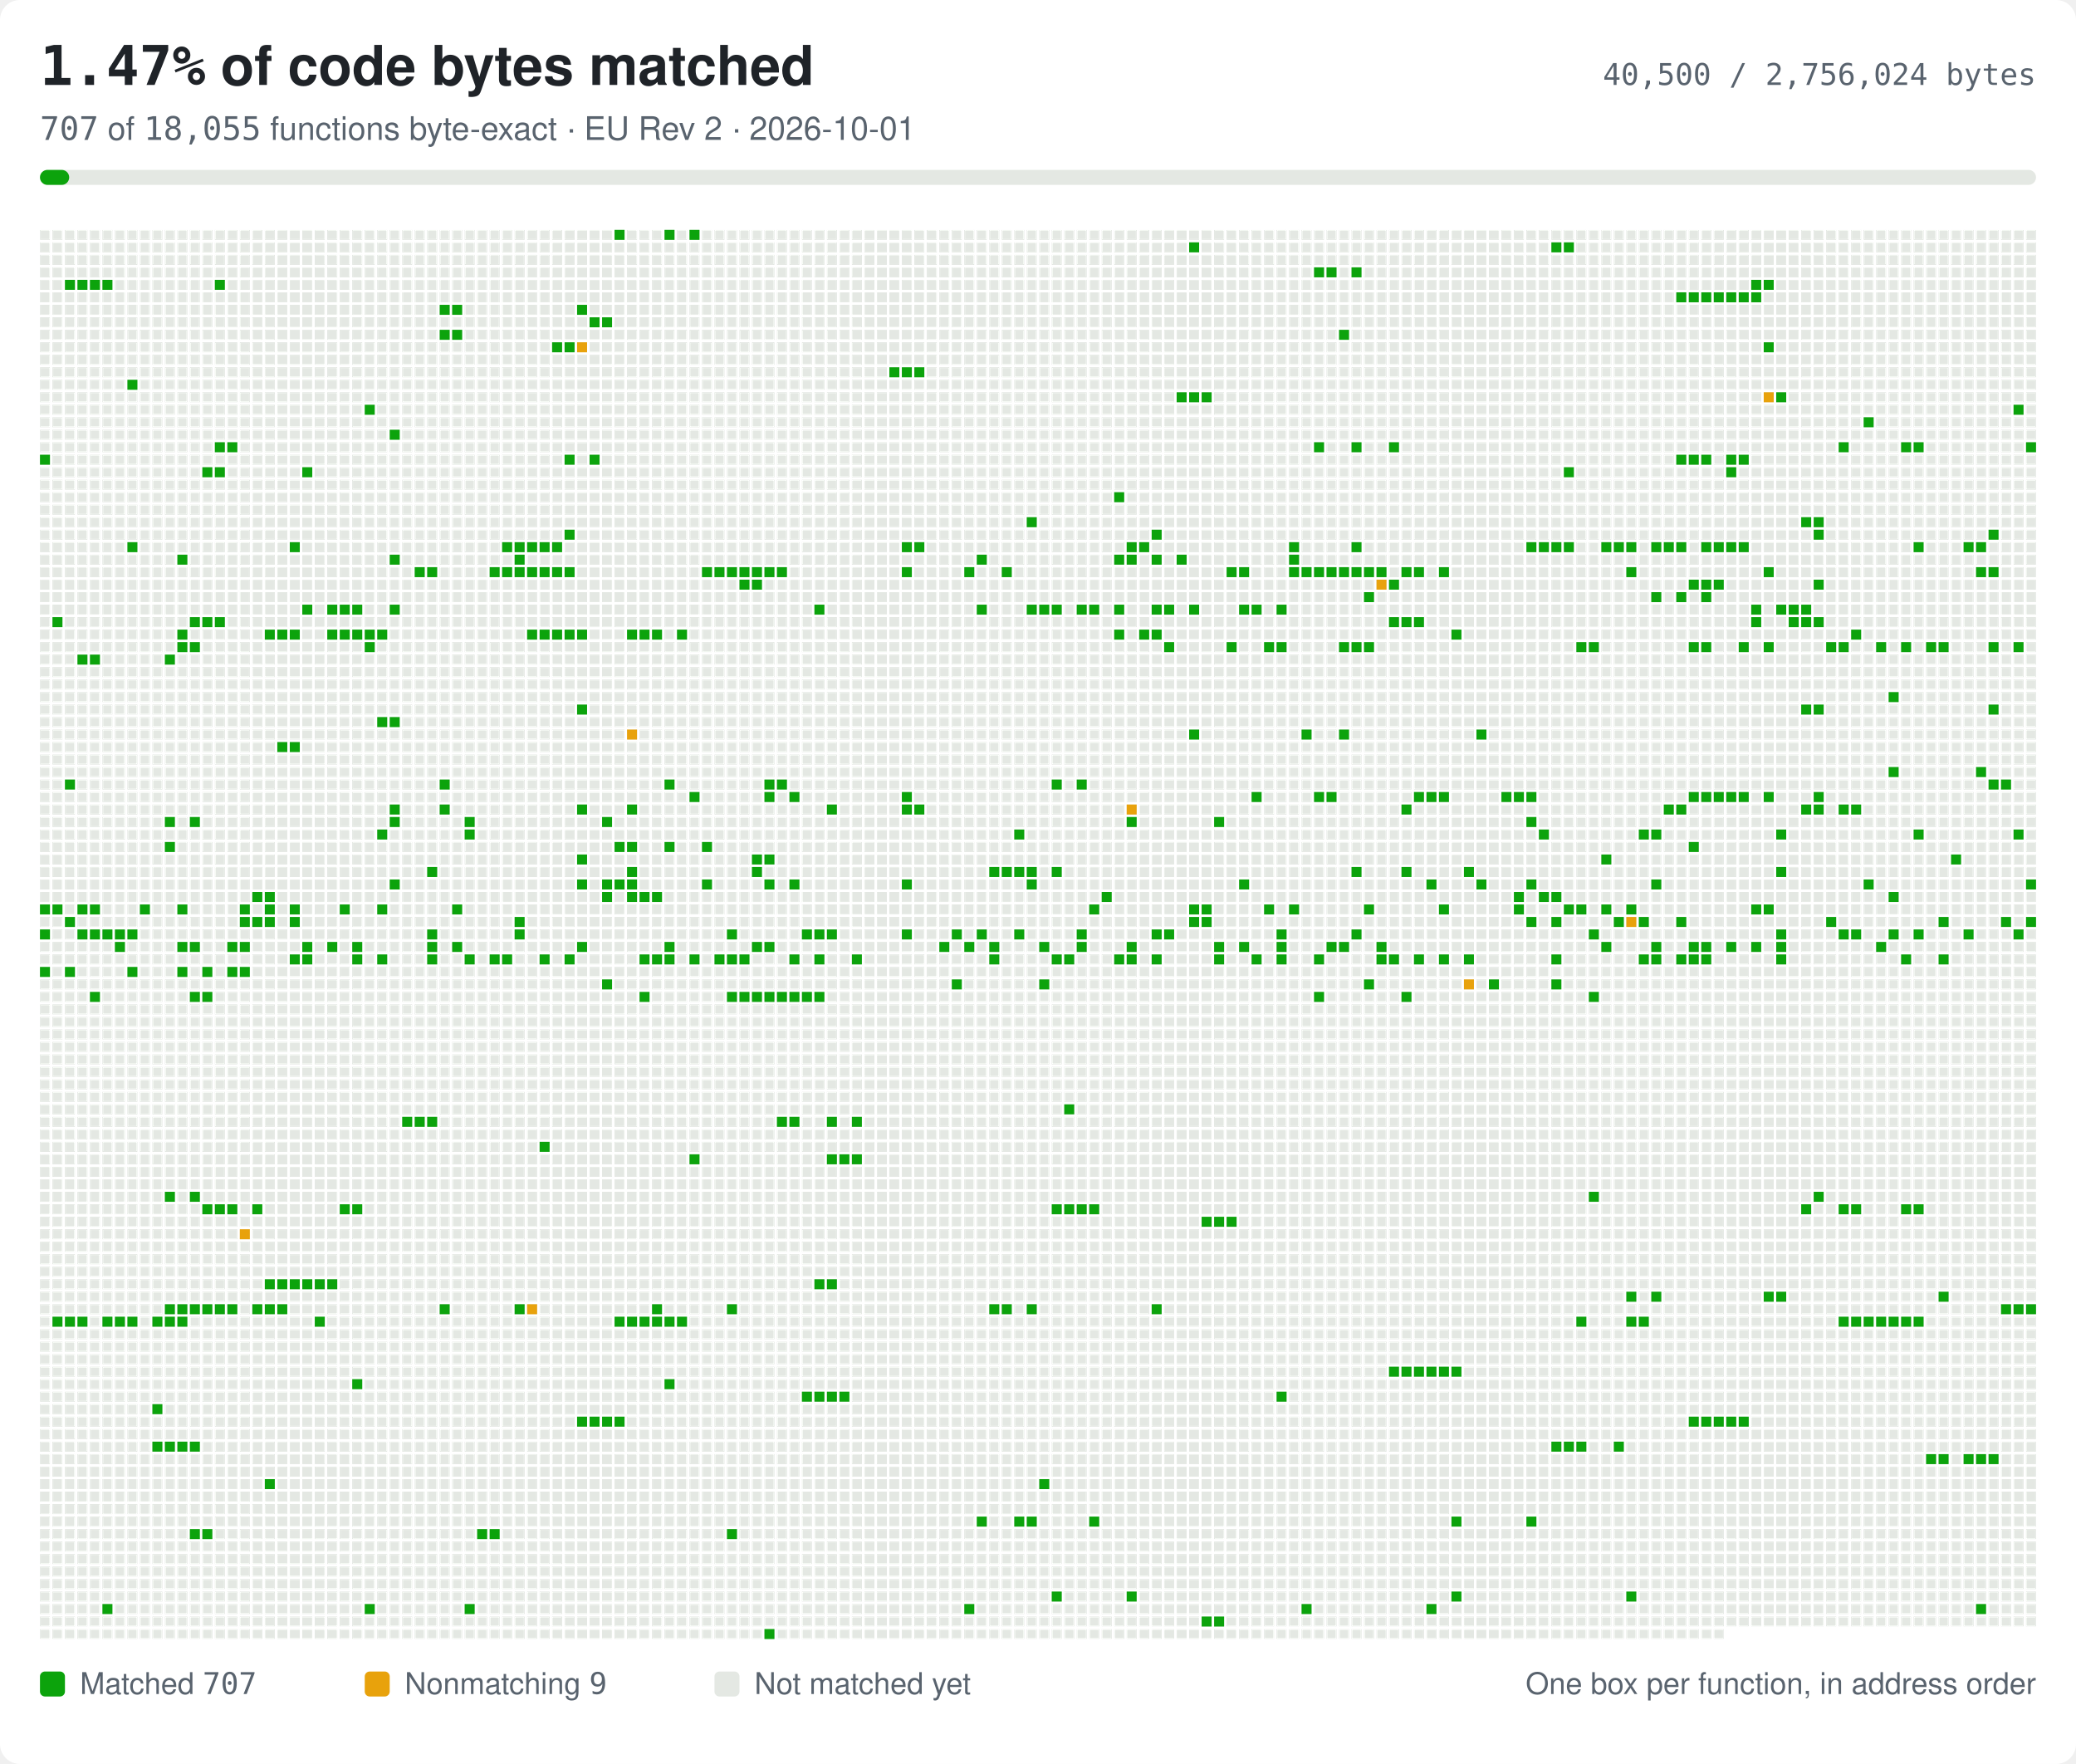
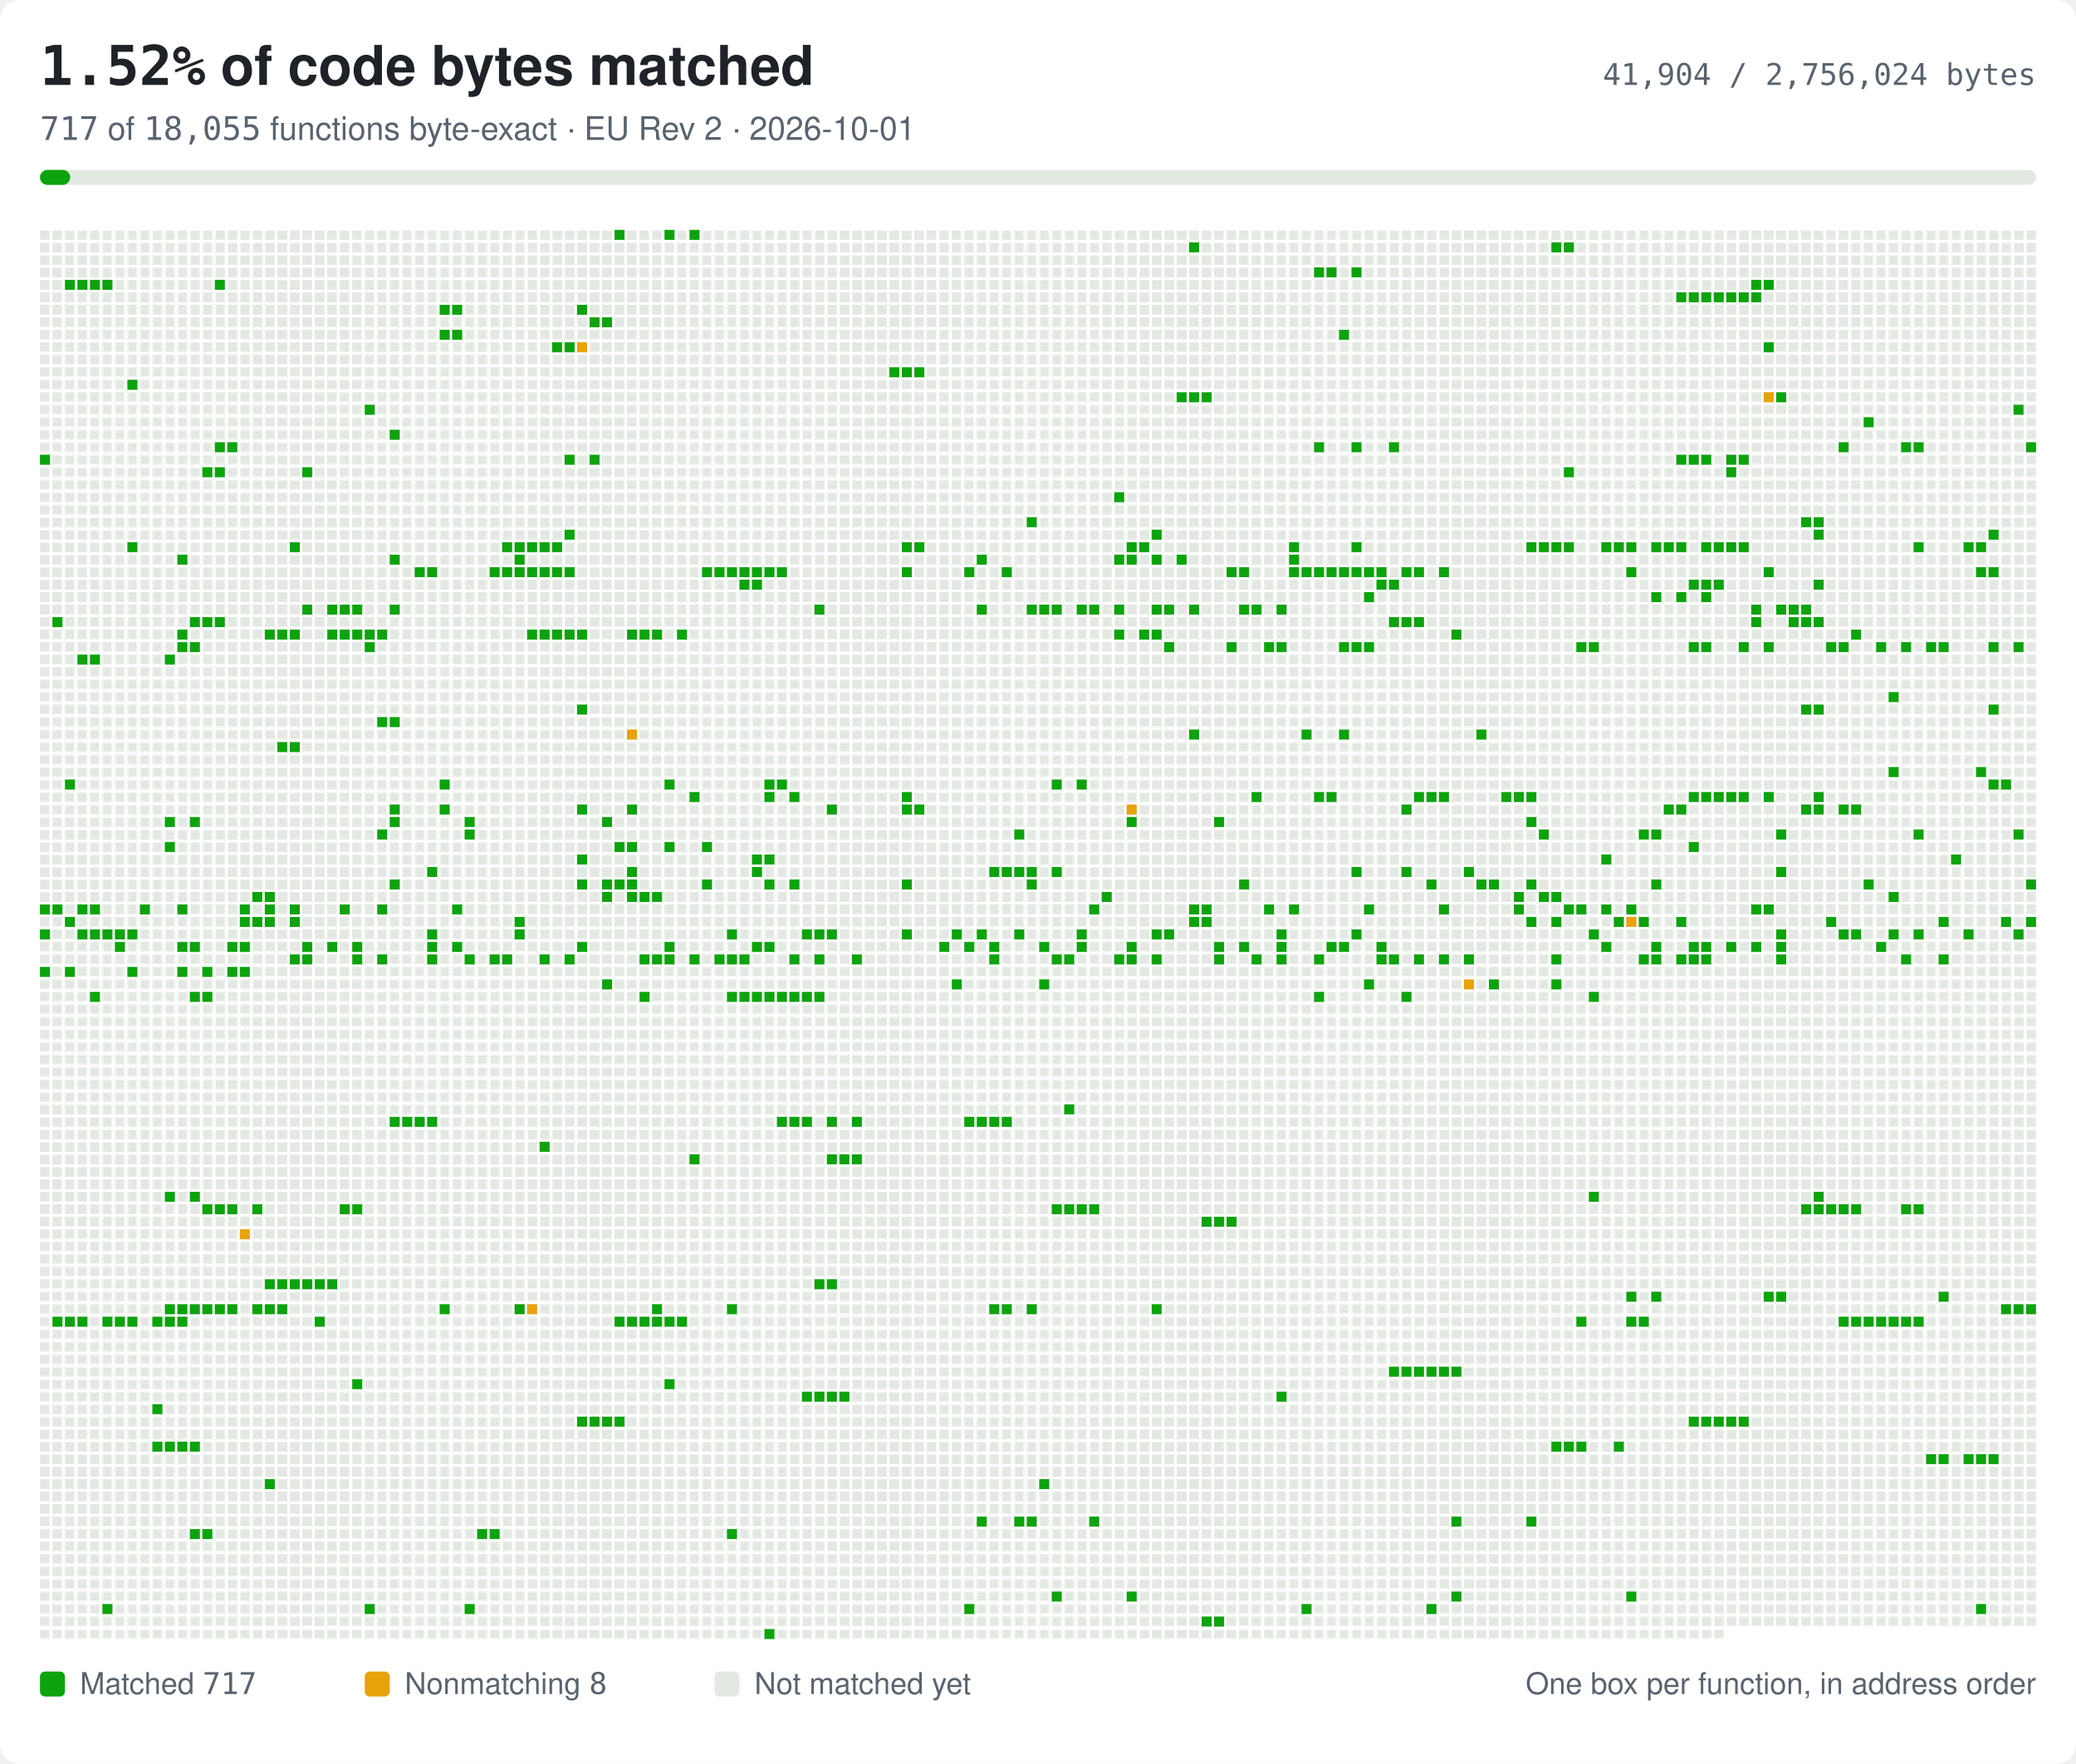
- <svg xmlns="http://www.w3.org/2000/svg" width="831" height="706" viewBox="0 0 831 706" role="img" aria-label="Decompilation progress: 1.47% of code bytes matched, 707 of 18055 functions">
+ <svg xmlns="http://www.w3.org/2000/svg" width="831" height="706" viewBox="0 0 831 706" role="img" aria-label="Decompilation progress: 1.52% of code bytes matched, 717 of 18055 functions">
  <style>
  .surface { fill: #ffffff; } .title { fill: #1f2328; } .muted { fill: #59636e; }
  .empty { fill: #e4e8e3; } .matched { fill: #0ca30c; } .nonmatching { fill: #e8a20c; }
  text { font-family: -apple-system, BlinkMacSystemFont, "Segoe UI", Helvetica, Arial, sans-serif; }
  .figure { font-family: ui-monospace, SFMono-Regular, Menlo, Consolas, monospace; font-variant-numeric: tabular-nums; }
  @media (prefers-color-scheme: dark) {
    .surface { fill: #0d1117; } .title { fill: #e6edf3; } .muted { fill: #9198a1; }
    .empty { fill: #21262d; } .matched { fill: #2ea043; } .nonmatching { fill: #d29922; }
  }
</style>
  <defs>
    <pattern id="box" width="5" height="5" patternUnits="userSpaceOnUse" x="16" y="92">
      <rect class="empty" width="4" height="4" />
    </pattern>
  </defs>
  <rect class="surface" width="831" height="706" rx="8" />
  <text class="title" x="16" y="34" font-size="22" font-weight="600">
-     <tspan class="figure">1.47%</tspan> of code bytes matched</text>
-   <text class="muted figure" x="815" y="34" font-size="12" text-anchor="end">40,500 / 2,756,024 bytes</text>
+     <tspan class="figure">1.52%</tspan> of code bytes matched</text>
+   <text class="muted figure" x="815" y="34" font-size="12" text-anchor="end">41,904 / 2,756,024 bytes</text>
  <text class="muted" x="16" y="56" font-size="13">
-     <tspan class="figure">707</tspan> of <tspan class="figure">18,055</tspan> functions byte-exact · EU Rev 2 · 2026-10-01</text>
+     <tspan class="figure">717</tspan> of <tspan class="figure">18,055</tspan> functions byte-exact · EU Rev 2 · 2026-10-01</text>
  <rect class="empty" x="16" y="68" width="799" height="6" rx="3" />
-   <rect class="matched" x="16" y="68" width="11.7" height="6" rx="3" />
+   <rect class="matched" x="16" y="68" width="12.1" height="6" rx="3" />
  <rect fill="url(#box)" x="16" y="92" width="799" height="559" />
  <rect fill="url(#box)" x="16" y="652" width="674" height="4" />
  <rect class="matched" x="246" y="92" width="4" height="4" />
  <rect class="matched" x="266" y="92" width="4" height="4" />
  <rect class="matched" x="276" y="92" width="4" height="4" />
  <rect class="matched" x="476" y="97" width="4" height="4" />
  <rect class="matched" x="621" y="97" width="4" height="4" />
  <rect class="matched" x="626" y="97" width="4" height="4" />
  <rect class="matched" x="526" y="107" width="4" height="4" />
  <rect class="matched" x="531" y="107" width="4" height="4" />
  <rect class="matched" x="541" y="107" width="4" height="4" />
  <rect class="matched" x="26" y="112" width="4" height="4" />
  <rect class="matched" x="31" y="112" width="4" height="4" />
  <rect class="matched" x="36" y="112" width="4" height="4" />
  <rect class="matched" x="41" y="112" width="4" height="4" />
  <rect class="matched" x="86" y="112" width="4" height="4" />
  <rect class="matched" x="701" y="112" width="4" height="4" />
  <rect class="matched" x="706" y="112" width="4" height="4" />
  <rect class="matched" x="671" y="117" width="4" height="4" />
  <rect class="matched" x="676" y="117" width="4" height="4" />
  <rect class="matched" x="681" y="117" width="4" height="4" />
  <rect class="matched" x="686" y="117" width="4" height="4" />
  <rect class="matched" x="691" y="117" width="4" height="4" />
  <rect class="matched" x="696" y="117" width="4" height="4" />
  <rect class="matched" x="701" y="117" width="4" height="4" />
  <rect class="matched" x="176" y="122" width="4" height="4" />
  <rect class="matched" x="181" y="122" width="4" height="4" />
  <rect class="matched" x="231" y="122" width="4" height="4" />
  <rect class="matched" x="236" y="127" width="4" height="4" />
  <rect class="matched" x="241" y="127" width="4" height="4" />
  <rect class="matched" x="176" y="132" width="4" height="4" />
  <rect class="matched" x="181" y="132" width="4" height="4" />
  <rect class="matched" x="536" y="132" width="4" height="4" />
  <rect class="matched" x="221" y="137" width="4" height="4" />
  <rect class="matched" x="226" y="137" width="4" height="4" />
  <rect class="nonmatching" x="231" y="137" width="4" height="4" />
  <rect class="matched" x="706" y="137" width="4" height="4" />
  <rect class="matched" x="356" y="147" width="4" height="4" />
  <rect class="matched" x="361" y="147" width="4" height="4" />
  <rect class="matched" x="366" y="147" width="4" height="4" />
  <rect class="matched" x="51" y="152" width="4" height="4" />
  <rect class="matched" x="471" y="157" width="4" height="4" />
  <rect class="matched" x="476" y="157" width="4" height="4" />
  <rect class="matched" x="481" y="157" width="4" height="4" />
  <rect class="nonmatching" x="706" y="157" width="4" height="4" />
  <rect class="matched" x="711" y="157" width="4" height="4" />
  <rect class="matched" x="146" y="162" width="4" height="4" />
  <rect class="matched" x="806" y="162" width="4" height="4" />
  <rect class="matched" x="746" y="167" width="4" height="4" />
  <rect class="matched" x="156" y="172" width="4" height="4" />
  <rect class="matched" x="86" y="177" width="4" height="4" />
  <rect class="matched" x="91" y="177" width="4" height="4" />
  <rect class="matched" x="526" y="177" width="4" height="4" />
  <rect class="matched" x="541" y="177" width="4" height="4" />
  <rect class="matched" x="556" y="177" width="4" height="4" />
  <rect class="matched" x="736" y="177" width="4" height="4" />
  <rect class="matched" x="761" y="177" width="4" height="4" />
  <rect class="matched" x="766" y="177" width="4" height="4" />
  <rect class="matched" x="811" y="177" width="4" height="4" />
  <rect class="matched" x="16" y="182" width="4" height="4" />
  <rect class="matched" x="226" y="182" width="4" height="4" />
  <rect class="matched" x="236" y="182" width="4" height="4" />
  <rect class="matched" x="671" y="182" width="4" height="4" />
  <rect class="matched" x="676" y="182" width="4" height="4" />
  <rect class="matched" x="681" y="182" width="4" height="4" />
  <rect class="matched" x="691" y="182" width="4" height="4" />
  <rect class="matched" x="696" y="182" width="4" height="4" />
  <rect class="matched" x="81" y="187" width="4" height="4" />
  <rect class="matched" x="86" y="187" width="4" height="4" />
  <rect class="matched" x="121" y="187" width="4" height="4" />
  <rect class="matched" x="626" y="187" width="4" height="4" />
  <rect class="matched" x="691" y="187" width="4" height="4" />
  <rect class="matched" x="446" y="197" width="4" height="4" />
  <rect class="matched" x="411" y="207" width="4" height="4" />
  <rect class="matched" x="721" y="207" width="4" height="4" />
  <rect class="matched" x="726" y="207" width="4" height="4" />
  <rect class="matched" x="226" y="212" width="4" height="4" />
  <rect class="matched" x="461" y="212" width="4" height="4" />
  <rect class="matched" x="726" y="212" width="4" height="4" />
  <rect class="matched" x="796" y="212" width="4" height="4" />
  <rect class="matched" x="51" y="217" width="4" height="4" />
  <rect class="matched" x="116" y="217" width="4" height="4" />
  <rect class="matched" x="201" y="217" width="4" height="4" />
  <rect class="matched" x="206" y="217" width="4" height="4" />
  <rect class="matched" x="211" y="217" width="4" height="4" />
  <rect class="matched" x="216" y="217" width="4" height="4" />
  <rect class="matched" x="221" y="217" width="4" height="4" />
  <rect class="matched" x="361" y="217" width="4" height="4" />
  <rect class="matched" x="366" y="217" width="4" height="4" />
  <rect class="matched" x="451" y="217" width="4" height="4" />
  <rect class="matched" x="456" y="217" width="4" height="4" />
  <rect class="matched" x="516" y="217" width="4" height="4" />
  <rect class="matched" x="541" y="217" width="4" height="4" />
  <rect class="matched" x="611" y="217" width="4" height="4" />
  <rect class="matched" x="616" y="217" width="4" height="4" />
  <rect class="matched" x="621" y="217" width="4" height="4" />
  <rect class="matched" x="626" y="217" width="4" height="4" />
  <rect class="matched" x="641" y="217" width="4" height="4" />
  <rect class="matched" x="646" y="217" width="4" height="4" />
  <rect class="matched" x="651" y="217" width="4" height="4" />
  <rect class="matched" x="661" y="217" width="4" height="4" />
  <rect class="matched" x="666" y="217" width="4" height="4" />
  <rect class="matched" x="671" y="217" width="4" height="4" />
  <rect class="matched" x="681" y="217" width="4" height="4" />
  <rect class="matched" x="686" y="217" width="4" height="4" />
  <rect class="matched" x="691" y="217" width="4" height="4" />
  <rect class="matched" x="696" y="217" width="4" height="4" />
  <rect class="matched" x="766" y="217" width="4" height="4" />
  <rect class="matched" x="786" y="217" width="4" height="4" />
  <rect class="matched" x="791" y="217" width="4" height="4" />
  <rect class="matched" x="71" y="222" width="4" height="4" />
  <rect class="matched" x="156" y="222" width="4" height="4" />
  <rect class="matched" x="206" y="222" width="4" height="4" />
  <rect class="matched" x="391" y="222" width="4" height="4" />
  <rect class="matched" x="446" y="222" width="4" height="4" />
  <rect class="matched" x="451" y="222" width="4" height="4" />
  <rect class="matched" x="461" y="222" width="4" height="4" />
  <rect class="matched" x="471" y="222" width="4" height="4" />
  <rect class="matched" x="516" y="222" width="4" height="4" />
  <rect class="matched" x="166" y="227" width="4" height="4" />
  <rect class="matched" x="171" y="227" width="4" height="4" />
  <rect class="matched" x="196" y="227" width="4" height="4" />
  <rect class="matched" x="201" y="227" width="4" height="4" />
  <rect class="matched" x="206" y="227" width="4" height="4" />
  <rect class="matched" x="211" y="227" width="4" height="4" />
  <rect class="matched" x="216" y="227" width="4" height="4" />
  <rect class="matched" x="221" y="227" width="4" height="4" />
  <rect class="matched" x="226" y="227" width="4" height="4" />
  <rect class="matched" x="281" y="227" width="4" height="4" />
  <rect class="matched" x="286" y="227" width="4" height="4" />
  <rect class="matched" x="291" y="227" width="4" height="4" />
  <rect class="matched" x="296" y="227" width="4" height="4" />
  <rect class="matched" x="301" y="227" width="4" height="4" />
  <rect class="matched" x="306" y="227" width="4" height="4" />
  <rect class="matched" x="311" y="227" width="4" height="4" />
  <rect class="matched" x="361" y="227" width="4" height="4" />
  <rect class="matched" x="386" y="227" width="4" height="4" />
  <rect class="matched" x="401" y="227" width="4" height="4" />
  <rect class="matched" x="491" y="227" width="4" height="4" />
  <rect class="matched" x="496" y="227" width="4" height="4" />
  <rect class="matched" x="516" y="227" width="4" height="4" />
  <rect class="matched" x="521" y="227" width="4" height="4" />
  <rect class="matched" x="526" y="227" width="4" height="4" />
  <rect class="matched" x="531" y="227" width="4" height="4" />
  <rect class="matched" x="536" y="227" width="4" height="4" />
  <rect class="matched" x="541" y="227" width="4" height="4" />
  <rect class="matched" x="546" y="227" width="4" height="4" />
  <rect class="matched" x="551" y="227" width="4" height="4" />
  <rect class="matched" x="561" y="227" width="4" height="4" />
  <rect class="matched" x="566" y="227" width="4" height="4" />
  <rect class="matched" x="576" y="227" width="4" height="4" />
  <rect class="matched" x="651" y="227" width="4" height="4" />
  <rect class="matched" x="706" y="227" width="4" height="4" />
  <rect class="matched" x="791" y="227" width="4" height="4" />
  <rect class="matched" x="796" y="227" width="4" height="4" />
  <rect class="matched" x="296" y="232" width="4" height="4" />
  <rect class="matched" x="301" y="232" width="4" height="4" />
-   <rect class="nonmatching" x="551" y="232" width="4" height="4" />
+   <rect class="matched" x="551" y="232" width="4" height="4" />
  <rect class="matched" x="556" y="232" width="4" height="4" />
  <rect class="matched" x="676" y="232" width="4" height="4" />
  <rect class="matched" x="681" y="232" width="4" height="4" />
  <rect class="matched" x="686" y="232" width="4" height="4" />
  <rect class="matched" x="726" y="232" width="4" height="4" />
  <rect class="matched" x="546" y="237" width="4" height="4" />
  <rect class="matched" x="661" y="237" width="4" height="4" />
  <rect class="matched" x="671" y="237" width="4" height="4" />
  <rect class="matched" x="681" y="237" width="4" height="4" />
  <rect class="matched" x="121" y="242" width="4" height="4" />
  <rect class="matched" x="131" y="242" width="4" height="4" />
  <rect class="matched" x="136" y="242" width="4" height="4" />
  <rect class="matched" x="141" y="242" width="4" height="4" />
  <rect class="matched" x="156" y="242" width="4" height="4" />
  <rect class="matched" x="326" y="242" width="4" height="4" />
  <rect class="matched" x="391" y="242" width="4" height="4" />
  <rect class="matched" x="411" y="242" width="4" height="4" />
  <rect class="matched" x="416" y="242" width="4" height="4" />
  <rect class="matched" x="421" y="242" width="4" height="4" />
  <rect class="matched" x="431" y="242" width="4" height="4" />
  <rect class="matched" x="436" y="242" width="4" height="4" />
  <rect class="matched" x="446" y="242" width="4" height="4" />
  <rect class="matched" x="461" y="242" width="4" height="4" />
  <rect class="matched" x="466" y="242" width="4" height="4" />
  <rect class="matched" x="476" y="242" width="4" height="4" />
  <rect class="matched" x="496" y="242" width="4" height="4" />
  <rect class="matched" x="501" y="242" width="4" height="4" />
  <rect class="matched" x="511" y="242" width="4" height="4" />
  <rect class="matched" x="701" y="242" width="4" height="4" />
  <rect class="matched" x="711" y="242" width="4" height="4" />
  <rect class="matched" x="716" y="242" width="4" height="4" />
  <rect class="matched" x="721" y="242" width="4" height="4" />
  <rect class="matched" x="21" y="247" width="4" height="4" />
  <rect class="matched" x="76" y="247" width="4" height="4" />
  <rect class="matched" x="81" y="247" width="4" height="4" />
  <rect class="matched" x="86" y="247" width="4" height="4" />
  <rect class="matched" x="556" y="247" width="4" height="4" />
  <rect class="matched" x="561" y="247" width="4" height="4" />
  <rect class="matched" x="566" y="247" width="4" height="4" />
  <rect class="matched" x="701" y="247" width="4" height="4" />
  <rect class="matched" x="716" y="247" width="4" height="4" />
  <rect class="matched" x="721" y="247" width="4" height="4" />
  <rect class="matched" x="726" y="247" width="4" height="4" />
  <rect class="matched" x="71" y="252" width="4" height="4" />
  <rect class="matched" x="106" y="252" width="4" height="4" />
  <rect class="matched" x="111" y="252" width="4" height="4" />
  <rect class="matched" x="116" y="252" width="4" height="4" />
  <rect class="matched" x="131" y="252" width="4" height="4" />
  <rect class="matched" x="136" y="252" width="4" height="4" />
  <rect class="matched" x="141" y="252" width="4" height="4" />
  <rect class="matched" x="146" y="252" width="4" height="4" />
  <rect class="matched" x="151" y="252" width="4" height="4" />
  <rect class="matched" x="211" y="252" width="4" height="4" />
  <rect class="matched" x="216" y="252" width="4" height="4" />
  <rect class="matched" x="221" y="252" width="4" height="4" />
  <rect class="matched" x="226" y="252" width="4" height="4" />
  <rect class="matched" x="231" y="252" width="4" height="4" />
  <rect class="matched" x="251" y="252" width="4" height="4" />
  <rect class="matched" x="256" y="252" width="4" height="4" />
  <rect class="matched" x="261" y="252" width="4" height="4" />
  <rect class="matched" x="271" y="252" width="4" height="4" />
  <rect class="matched" x="446" y="252" width="4" height="4" />
  <rect class="matched" x="456" y="252" width="4" height="4" />
  <rect class="matched" x="461" y="252" width="4" height="4" />
  <rect class="matched" x="581" y="252" width="4" height="4" />
  <rect class="matched" x="741" y="252" width="4" height="4" />
  <rect class="matched" x="71" y="257" width="4" height="4" />
  <rect class="matched" x="76" y="257" width="4" height="4" />
  <rect class="matched" x="146" y="257" width="4" height="4" />
  <rect class="matched" x="466" y="257" width="4" height="4" />
  <rect class="matched" x="491" y="257" width="4" height="4" />
  <rect class="matched" x="506" y="257" width="4" height="4" />
  <rect class="matched" x="511" y="257" width="4" height="4" />
  <rect class="matched" x="536" y="257" width="4" height="4" />
  <rect class="matched" x="541" y="257" width="4" height="4" />
  <rect class="matched" x="546" y="257" width="4" height="4" />
  <rect class="matched" x="631" y="257" width="4" height="4" />
  <rect class="matched" x="636" y="257" width="4" height="4" />
  <rect class="matched" x="676" y="257" width="4" height="4" />
  <rect class="matched" x="681" y="257" width="4" height="4" />
  <rect class="matched" x="696" y="257" width="4" height="4" />
  <rect class="matched" x="706" y="257" width="4" height="4" />
  <rect class="matched" x="731" y="257" width="4" height="4" />
  <rect class="matched" x="736" y="257" width="4" height="4" />
  <rect class="matched" x="751" y="257" width="4" height="4" />
  <rect class="matched" x="761" y="257" width="4" height="4" />
  <rect class="matched" x="771" y="257" width="4" height="4" />
  <rect class="matched" x="776" y="257" width="4" height="4" />
  <rect class="matched" x="796" y="257" width="4" height="4" />
  <rect class="matched" x="806" y="257" width="4" height="4" />
  <rect class="matched" x="31" y="262" width="4" height="4" />
  <rect class="matched" x="36" y="262" width="4" height="4" />
  <rect class="matched" x="66" y="262" width="4" height="4" />
  <rect class="matched" x="756" y="277" width="4" height="4" />
  <rect class="matched" x="231" y="282" width="4" height="4" />
  <rect class="matched" x="721" y="282" width="4" height="4" />
  <rect class="matched" x="726" y="282" width="4" height="4" />
  <rect class="matched" x="796" y="282" width="4" height="4" />
  <rect class="matched" x="151" y="287" width="4" height="4" />
  <rect class="matched" x="156" y="287" width="4" height="4" />
  <rect class="nonmatching" x="251" y="292" width="4" height="4" />
  <rect class="matched" x="476" y="292" width="4" height="4" />
  <rect class="matched" x="521" y="292" width="4" height="4" />
  <rect class="matched" x="536" y="292" width="4" height="4" />
  <rect class="matched" x="591" y="292" width="4" height="4" />
  <rect class="matched" x="111" y="297" width="4" height="4" />
  <rect class="matched" x="116" y="297" width="4" height="4" />
  <rect class="matched" x="756" y="307" width="4" height="4" />
  <rect class="matched" x="791" y="307" width="4" height="4" />
  <rect class="matched" x="26" y="312" width="4" height="4" />
  <rect class="matched" x="176" y="312" width="4" height="4" />
  <rect class="matched" x="266" y="312" width="4" height="4" />
  <rect class="matched" x="306" y="312" width="4" height="4" />
  <rect class="matched" x="311" y="312" width="4" height="4" />
  <rect class="matched" x="421" y="312" width="4" height="4" />
  <rect class="matched" x="431" y="312" width="4" height="4" />
  <rect class="matched" x="796" y="312" width="4" height="4" />
  <rect class="matched" x="801" y="312" width="4" height="4" />
  <rect class="matched" x="276" y="317" width="4" height="4" />
  <rect class="matched" x="306" y="317" width="4" height="4" />
  <rect class="matched" x="316" y="317" width="4" height="4" />
  <rect class="matched" x="361" y="317" width="4" height="4" />
  <rect class="matched" x="501" y="317" width="4" height="4" />
  <rect class="matched" x="526" y="317" width="4" height="4" />
  <rect class="matched" x="531" y="317" width="4" height="4" />
  <rect class="matched" x="566" y="317" width="4" height="4" />
  <rect class="matched" x="571" y="317" width="4" height="4" />
  <rect class="matched" x="576" y="317" width="4" height="4" />
  <rect class="matched" x="601" y="317" width="4" height="4" />
  <rect class="matched" x="606" y="317" width="4" height="4" />
  <rect class="matched" x="611" y="317" width="4" height="4" />
  <rect class="matched" x="676" y="317" width="4" height="4" />
  <rect class="matched" x="681" y="317" width="4" height="4" />
  <rect class="matched" x="686" y="317" width="4" height="4" />
  <rect class="matched" x="691" y="317" width="4" height="4" />
  <rect class="matched" x="696" y="317" width="4" height="4" />
  <rect class="matched" x="706" y="317" width="4" height="4" />
  <rect class="matched" x="726" y="317" width="4" height="4" />
  <rect class="matched" x="156" y="322" width="4" height="4" />
  <rect class="matched" x="176" y="322" width="4" height="4" />
  <rect class="matched" x="231" y="322" width="4" height="4" />
  <rect class="matched" x="251" y="322" width="4" height="4" />
  <rect class="matched" x="331" y="322" width="4" height="4" />
  <rect class="matched" x="361" y="322" width="4" height="4" />
  <rect class="matched" x="366" y="322" width="4" height="4" />
  <rect class="nonmatching" x="451" y="322" width="4" height="4" />
  <rect class="matched" x="561" y="322" width="4" height="4" />
  <rect class="matched" x="666" y="322" width="4" height="4" />
  <rect class="matched" x="671" y="322" width="4" height="4" />
  <rect class="matched" x="721" y="322" width="4" height="4" />
  <rect class="matched" x="726" y="322" width="4" height="4" />
  <rect class="matched" x="736" y="322" width="4" height="4" />
  <rect class="matched" x="741" y="322" width="4" height="4" />
  <rect class="matched" x="66" y="327" width="4" height="4" />
  <rect class="matched" x="76" y="327" width="4" height="4" />
  <rect class="matched" x="156" y="327" width="4" height="4" />
  <rect class="matched" x="186" y="327" width="4" height="4" />
  <rect class="matched" x="241" y="327" width="4" height="4" />
  <rect class="matched" x="451" y="327" width="4" height="4" />
  <rect class="matched" x="486" y="327" width="4" height="4" />
  <rect class="matched" x="611" y="327" width="4" height="4" />
  <rect class="matched" x="151" y="332" width="4" height="4" />
  <rect class="matched" x="186" y="332" width="4" height="4" />
  <rect class="matched" x="406" y="332" width="4" height="4" />
  <rect class="matched" x="616" y="332" width="4" height="4" />
  <rect class="matched" x="656" y="332" width="4" height="4" />
  <rect class="matched" x="661" y="332" width="4" height="4" />
  <rect class="matched" x="711" y="332" width="4" height="4" />
  <rect class="matched" x="766" y="332" width="4" height="4" />
  <rect class="matched" x="806" y="332" width="4" height="4" />
  <rect class="matched" x="66" y="337" width="4" height="4" />
  <rect class="matched" x="246" y="337" width="4" height="4" />
  <rect class="matched" x="251" y="337" width="4" height="4" />
  <rect class="matched" x="266" y="337" width="4" height="4" />
  <rect class="matched" x="281" y="337" width="4" height="4" />
  <rect class="matched" x="676" y="337" width="4" height="4" />
  <rect class="matched" x="231" y="342" width="4" height="4" />
  <rect class="matched" x="301" y="342" width="4" height="4" />
  <rect class="matched" x="306" y="342" width="4" height="4" />
  <rect class="matched" x="641" y="342" width="4" height="4" />
  <rect class="matched" x="781" y="342" width="4" height="4" />
  <rect class="matched" x="171" y="347" width="4" height="4" />
  <rect class="matched" x="251" y="347" width="4" height="4" />
  <rect class="matched" x="301" y="347" width="4" height="4" />
  <rect class="matched" x="396" y="347" width="4" height="4" />
  <rect class="matched" x="401" y="347" width="4" height="4" />
  <rect class="matched" x="406" y="347" width="4" height="4" />
  <rect class="matched" x="411" y="347" width="4" height="4" />
  <rect class="matched" x="421" y="347" width="4" height="4" />
  <rect class="matched" x="541" y="347" width="4" height="4" />
  <rect class="matched" x="561" y="347" width="4" height="4" />
  <rect class="matched" x="586" y="347" width="4" height="4" />
  <rect class="matched" x="711" y="347" width="4" height="4" />
  <rect class="matched" x="156" y="352" width="4" height="4" />
  <rect class="matched" x="231" y="352" width="4" height="4" />
  <rect class="matched" x="241" y="352" width="4" height="4" />
  <rect class="matched" x="246" y="352" width="4" height="4" />
  <rect class="matched" x="251" y="352" width="4" height="4" />
  <rect class="matched" x="281" y="352" width="4" height="4" />
  <rect class="matched" x="306" y="352" width="4" height="4" />
  <rect class="matched" x="316" y="352" width="4" height="4" />
  <rect class="matched" x="361" y="352" width="4" height="4" />
  <rect class="matched" x="411" y="352" width="4" height="4" />
  <rect class="matched" x="496" y="352" width="4" height="4" />
  <rect class="matched" x="571" y="352" width="4" height="4" />
  <rect class="matched" x="591" y="352" width="4" height="4" />
+   <rect class="matched" x="596" y="352" width="4" height="4" />
  <rect class="matched" x="611" y="352" width="4" height="4" />
  <rect class="matched" x="661" y="352" width="4" height="4" />
  <rect class="matched" x="746" y="352" width="4" height="4" />
  <rect class="matched" x="811" y="352" width="4" height="4" />
  <rect class="matched" x="101" y="357" width="4" height="4" />
  <rect class="matched" x="106" y="357" width="4" height="4" />
  <rect class="matched" x="241" y="357" width="4" height="4" />
  <rect class="matched" x="251" y="357" width="4" height="4" />
  <rect class="matched" x="256" y="357" width="4" height="4" />
  <rect class="matched" x="261" y="357" width="4" height="4" />
  <rect class="matched" x="441" y="357" width="4" height="4" />
  <rect class="matched" x="606" y="357" width="4" height="4" />
  <rect class="matched" x="616" y="357" width="4" height="4" />
  <rect class="matched" x="621" y="357" width="4" height="4" />
  <rect class="matched" x="756" y="357" width="4" height="4" />
  <rect class="matched" x="16" y="362" width="4" height="4" />
  <rect class="matched" x="21" y="362" width="4" height="4" />
  <rect class="matched" x="31" y="362" width="4" height="4" />
  <rect class="matched" x="36" y="362" width="4" height="4" />
  <rect class="matched" x="56" y="362" width="4" height="4" />
  <rect class="matched" x="71" y="362" width="4" height="4" />
  <rect class="matched" x="96" y="362" width="4" height="4" />
  <rect class="matched" x="106" y="362" width="4" height="4" />
  <rect class="matched" x="116" y="362" width="4" height="4" />
  <rect class="matched" x="136" y="362" width="4" height="4" />
  <rect class="matched" x="151" y="362" width="4" height="4" />
  <rect class="matched" x="181" y="362" width="4" height="4" />
  <rect class="matched" x="436" y="362" width="4" height="4" />
  <rect class="matched" x="476" y="362" width="4" height="4" />
  <rect class="matched" x="481" y="362" width="4" height="4" />
  <rect class="matched" x="506" y="362" width="4" height="4" />
  <rect class="matched" x="516" y="362" width="4" height="4" />
  <rect class="matched" x="546" y="362" width="4" height="4" />
  <rect class="matched" x="576" y="362" width="4" height="4" />
  <rect class="matched" x="606" y="362" width="4" height="4" />
  <rect class="matched" x="626" y="362" width="4" height="4" />
  <rect class="matched" x="631" y="362" width="4" height="4" />
  <rect class="matched" x="641" y="362" width="4" height="4" />
  <rect class="matched" x="651" y="362" width="4" height="4" />
  <rect class="matched" x="701" y="362" width="4" height="4" />
  <rect class="matched" x="706" y="362" width="4" height="4" />
  <rect class="matched" x="26" y="367" width="4" height="4" />
  <rect class="matched" x="96" y="367" width="4" height="4" />
  <rect class="matched" x="101" y="367" width="4" height="4" />
  <rect class="matched" x="106" y="367" width="4" height="4" />
  <rect class="matched" x="116" y="367" width="4" height="4" />
  <rect class="matched" x="206" y="367" width="4" height="4" />
  <rect class="matched" x="476" y="367" width="4" height="4" />
  <rect class="matched" x="481" y="367" width="4" height="4" />
  <rect class="matched" x="611" y="367" width="4" height="4" />
  <rect class="matched" x="621" y="367" width="4" height="4" />
  <rect class="matched" x="646" y="367" width="4" height="4" />
  <rect class="nonmatching" x="651" y="367" width="4" height="4" />
  <rect class="matched" x="656" y="367" width="4" height="4" />
  <rect class="matched" x="671" y="367" width="4" height="4" />
  <rect class="matched" x="731" y="367" width="4" height="4" />
  <rect class="matched" x="776" y="367" width="4" height="4" />
  <rect class="matched" x="801" y="367" width="4" height="4" />
  <rect class="matched" x="811" y="367" width="4" height="4" />
  <rect class="matched" x="16" y="372" width="4" height="4" />
  <rect class="matched" x="31" y="372" width="4" height="4" />
  <rect class="matched" x="36" y="372" width="4" height="4" />
  <rect class="matched" x="41" y="372" width="4" height="4" />
  <rect class="matched" x="46" y="372" width="4" height="4" />
  <rect class="matched" x="51" y="372" width="4" height="4" />
  <rect class="matched" x="171" y="372" width="4" height="4" />
  <rect class="matched" x="206" y="372" width="4" height="4" />
  <rect class="matched" x="291" y="372" width="4" height="4" />
  <rect class="matched" x="321" y="372" width="4" height="4" />
  <rect class="matched" x="326" y="372" width="4" height="4" />
  <rect class="matched" x="331" y="372" width="4" height="4" />
  <rect class="matched" x="361" y="372" width="4" height="4" />
  <rect class="matched" x="381" y="372" width="4" height="4" />
  <rect class="matched" x="391" y="372" width="4" height="4" />
  <rect class="matched" x="406" y="372" width="4" height="4" />
  <rect class="matched" x="431" y="372" width="4" height="4" />
  <rect class="matched" x="461" y="372" width="4" height="4" />
  <rect class="matched" x="466" y="372" width="4" height="4" />
  <rect class="matched" x="511" y="372" width="4" height="4" />
  <rect class="matched" x="541" y="372" width="4" height="4" />
  <rect class="matched" x="636" y="372" width="4" height="4" />
  <rect class="matched" x="711" y="372" width="4" height="4" />
  <rect class="matched" x="736" y="372" width="4" height="4" />
  <rect class="matched" x="741" y="372" width="4" height="4" />
  <rect class="matched" x="756" y="372" width="4" height="4" />
  <rect class="matched" x="766" y="372" width="4" height="4" />
  <rect class="matched" x="786" y="372" width="4" height="4" />
  <rect class="matched" x="806" y="372" width="4" height="4" />
  <rect class="matched" x="46" y="377" width="4" height="4" />
  <rect class="matched" x="71" y="377" width="4" height="4" />
  <rect class="matched" x="76" y="377" width="4" height="4" />
  <rect class="matched" x="91" y="377" width="4" height="4" />
  <rect class="matched" x="96" y="377" width="4" height="4" />
  <rect class="matched" x="121" y="377" width="4" height="4" />
  <rect class="matched" x="131" y="377" width="4" height="4" />
  <rect class="matched" x="141" y="377" width="4" height="4" />
  <rect class="matched" x="171" y="377" width="4" height="4" />
  <rect class="matched" x="181" y="377" width="4" height="4" />
  <rect class="matched" x="231" y="377" width="4" height="4" />
  <rect class="matched" x="266" y="377" width="4" height="4" />
  <rect class="matched" x="301" y="377" width="4" height="4" />
  <rect class="matched" x="306" y="377" width="4" height="4" />
  <rect class="matched" x="376" y="377" width="4" height="4" />
  <rect class="matched" x="386" y="377" width="4" height="4" />
  <rect class="matched" x="396" y="377" width="4" height="4" />
  <rect class="matched" x="416" y="377" width="4" height="4" />
  <rect class="matched" x="431" y="377" width="4" height="4" />
  <rect class="matched" x="451" y="377" width="4" height="4" />
  <rect class="matched" x="486" y="377" width="4" height="4" />
  <rect class="matched" x="496" y="377" width="4" height="4" />
  <rect class="matched" x="511" y="377" width="4" height="4" />
  <rect class="matched" x="531" y="377" width="4" height="4" />
  <rect class="matched" x="536" y="377" width="4" height="4" />
  <rect class="matched" x="551" y="377" width="4" height="4" />
  <rect class="matched" x="641" y="377" width="4" height="4" />
  <rect class="matched" x="661" y="377" width="4" height="4" />
  <rect class="matched" x="676" y="377" width="4" height="4" />
  <rect class="matched" x="681" y="377" width="4" height="4" />
  <rect class="matched" x="691" y="377" width="4" height="4" />
  <rect class="matched" x="701" y="377" width="4" height="4" />
  <rect class="matched" x="711" y="377" width="4" height="4" />
  <rect class="matched" x="751" y="377" width="4" height="4" />
  <rect class="matched" x="116" y="382" width="4" height="4" />
  <rect class="matched" x="121" y="382" width="4" height="4" />
  <rect class="matched" x="141" y="382" width="4" height="4" />
  <rect class="matched" x="151" y="382" width="4" height="4" />
  <rect class="matched" x="171" y="382" width="4" height="4" />
  <rect class="matched" x="186" y="382" width="4" height="4" />
  <rect class="matched" x="196" y="382" width="4" height="4" />
  <rect class="matched" x="201" y="382" width="4" height="4" />
  <rect class="matched" x="216" y="382" width="4" height="4" />
  <rect class="matched" x="226" y="382" width="4" height="4" />
  <rect class="matched" x="256" y="382" width="4" height="4" />
  <rect class="matched" x="261" y="382" width="4" height="4" />
  <rect class="matched" x="266" y="382" width="4" height="4" />
  <rect class="matched" x="276" y="382" width="4" height="4" />
  <rect class="matched" x="286" y="382" width="4" height="4" />
  <rect class="matched" x="291" y="382" width="4" height="4" />
  <rect class="matched" x="296" y="382" width="4" height="4" />
  <rect class="matched" x="316" y="382" width="4" height="4" />
  <rect class="matched" x="326" y="382" width="4" height="4" />
  <rect class="matched" x="341" y="382" width="4" height="4" />
  <rect class="matched" x="396" y="382" width="4" height="4" />
  <rect class="matched" x="421" y="382" width="4" height="4" />
  <rect class="matched" x="426" y="382" width="4" height="4" />
  <rect class="matched" x="446" y="382" width="4" height="4" />
  <rect class="matched" x="451" y="382" width="4" height="4" />
  <rect class="matched" x="461" y="382" width="4" height="4" />
  <rect class="matched" x="486" y="382" width="4" height="4" />
  <rect class="matched" x="501" y="382" width="4" height="4" />
  <rect class="matched" x="511" y="382" width="4" height="4" />
  <rect class="matched" x="526" y="382" width="4" height="4" />
  <rect class="matched" x="551" y="382" width="4" height="4" />
  <rect class="matched" x="556" y="382" width="4" height="4" />
  <rect class="matched" x="566" y="382" width="4" height="4" />
  <rect class="matched" x="576" y="382" width="4" height="4" />
  <rect class="matched" x="586" y="382" width="4" height="4" />
  <rect class="matched" x="621" y="382" width="4" height="4" />
  <rect class="matched" x="656" y="382" width="4" height="4" />
  <rect class="matched" x="661" y="382" width="4" height="4" />
  <rect class="matched" x="671" y="382" width="4" height="4" />
  <rect class="matched" x="676" y="382" width="4" height="4" />
  <rect class="matched" x="681" y="382" width="4" height="4" />
  <rect class="matched" x="711" y="382" width="4" height="4" />
  <rect class="matched" x="761" y="382" width="4" height="4" />
  <rect class="matched" x="776" y="382" width="4" height="4" />
  <rect class="matched" x="16" y="387" width="4" height="4" />
  <rect class="matched" x="26" y="387" width="4" height="4" />
  <rect class="matched" x="51" y="387" width="4" height="4" />
  <rect class="matched" x="71" y="387" width="4" height="4" />
  <rect class="matched" x="81" y="387" width="4" height="4" />
  <rect class="matched" x="91" y="387" width="4" height="4" />
  <rect class="matched" x="96" y="387" width="4" height="4" />
  <rect class="matched" x="241" y="392" width="4" height="4" />
  <rect class="matched" x="381" y="392" width="4" height="4" />
  <rect class="matched" x="416" y="392" width="4" height="4" />
  <rect class="matched" x="546" y="392" width="4" height="4" />
  <rect class="nonmatching" x="586" y="392" width="4" height="4" />
  <rect class="matched" x="596" y="392" width="4" height="4" />
  <rect class="matched" x="621" y="392" width="4" height="4" />
  <rect class="matched" x="36" y="397" width="4" height="4" />
  <rect class="matched" x="76" y="397" width="4" height="4" />
  <rect class="matched" x="81" y="397" width="4" height="4" />
  <rect class="matched" x="256" y="397" width="4" height="4" />
  <rect class="matched" x="291" y="397" width="4" height="4" />
  <rect class="matched" x="296" y="397" width="4" height="4" />
  <rect class="matched" x="301" y="397" width="4" height="4" />
  <rect class="matched" x="306" y="397" width="4" height="4" />
  <rect class="matched" x="311" y="397" width="4" height="4" />
  <rect class="matched" x="316" y="397" width="4" height="4" />
  <rect class="matched" x="321" y="397" width="4" height="4" />
  <rect class="matched" x="326" y="397" width="4" height="4" />
  <rect class="matched" x="526" y="397" width="4" height="4" />
  <rect class="matched" x="561" y="397" width="4" height="4" />
  <rect class="matched" x="636" y="397" width="4" height="4" />
  <rect class="matched" x="426" y="442" width="4" height="4" />
+   <rect class="matched" x="156" y="447" width="4" height="4" />
  <rect class="matched" x="161" y="447" width="4" height="4" />
  <rect class="matched" x="166" y="447" width="4" height="4" />
  <rect class="matched" x="171" y="447" width="4" height="4" />
  <rect class="matched" x="311" y="447" width="4" height="4" />
  <rect class="matched" x="316" y="447" width="4" height="4" />
+   <rect class="matched" x="321" y="447" width="4" height="4" />
  <rect class="matched" x="331" y="447" width="4" height="4" />
  <rect class="matched" x="341" y="447" width="4" height="4" />
+   <rect class="matched" x="386" y="447" width="4" height="4" />
+   <rect class="matched" x="391" y="447" width="4" height="4" />
+   <rect class="matched" x="396" y="447" width="4" height="4" />
+   <rect class="matched" x="401" y="447" width="4" height="4" />
  <rect class="matched" x="216" y="457" width="4" height="4" />
  <rect class="matched" x="276" y="462" width="4" height="4" />
  <rect class="matched" x="331" y="462" width="4" height="4" />
  <rect class="matched" x="336" y="462" width="4" height="4" />
  <rect class="matched" x="341" y="462" width="4" height="4" />
  <rect class="matched" x="66" y="477" width="4" height="4" />
  <rect class="matched" x="76" y="477" width="4" height="4" />
  <rect class="matched" x="636" y="477" width="4" height="4" />
  <rect class="matched" x="726" y="477" width="4" height="4" />
  <rect class="matched" x="81" y="482" width="4" height="4" />
  <rect class="matched" x="86" y="482" width="4" height="4" />
  <rect class="matched" x="91" y="482" width="4" height="4" />
  <rect class="matched" x="101" y="482" width="4" height="4" />
  <rect class="matched" x="136" y="482" width="4" height="4" />
  <rect class="matched" x="141" y="482" width="4" height="4" />
  <rect class="matched" x="421" y="482" width="4" height="4" />
  <rect class="matched" x="426" y="482" width="4" height="4" />
  <rect class="matched" x="431" y="482" width="4" height="4" />
  <rect class="matched" x="436" y="482" width="4" height="4" />
  <rect class="matched" x="721" y="482" width="4" height="4" />
+   <rect class="matched" x="726" y="482" width="4" height="4" />
+   <rect class="matched" x="731" y="482" width="4" height="4" />
  <rect class="matched" x="736" y="482" width="4" height="4" />
  <rect class="matched" x="741" y="482" width="4" height="4" />
  <rect class="matched" x="761" y="482" width="4" height="4" />
  <rect class="matched" x="766" y="482" width="4" height="4" />
  <rect class="matched" x="481" y="487" width="4" height="4" />
  <rect class="matched" x="486" y="487" width="4" height="4" />
  <rect class="matched" x="491" y="487" width="4" height="4" />
  <rect class="nonmatching" x="96" y="492" width="4" height="4" />
  <rect class="matched" x="106" y="512" width="4" height="4" />
  <rect class="matched" x="111" y="512" width="4" height="4" />
  <rect class="matched" x="116" y="512" width="4" height="4" />
  <rect class="matched" x="121" y="512" width="4" height="4" />
  <rect class="matched" x="126" y="512" width="4" height="4" />
  <rect class="matched" x="131" y="512" width="4" height="4" />
  <rect class="matched" x="326" y="512" width="4" height="4" />
  <rect class="matched" x="331" y="512" width="4" height="4" />
  <rect class="matched" x="651" y="517" width="4" height="4" />
  <rect class="matched" x="661" y="517" width="4" height="4" />
  <rect class="matched" x="706" y="517" width="4" height="4" />
  <rect class="matched" x="711" y="517" width="4" height="4" />
  <rect class="matched" x="776" y="517" width="4" height="4" />
  <rect class="matched" x="66" y="522" width="4" height="4" />
  <rect class="matched" x="71" y="522" width="4" height="4" />
  <rect class="matched" x="76" y="522" width="4" height="4" />
  <rect class="matched" x="81" y="522" width="4" height="4" />
  <rect class="matched" x="86" y="522" width="4" height="4" />
  <rect class="matched" x="91" y="522" width="4" height="4" />
  <rect class="matched" x="101" y="522" width="4" height="4" />
  <rect class="matched" x="106" y="522" width="4" height="4" />
  <rect class="matched" x="111" y="522" width="4" height="4" />
  <rect class="matched" x="176" y="522" width="4" height="4" />
  <rect class="matched" x="206" y="522" width="4" height="4" />
  <rect class="nonmatching" x="211" y="522" width="4" height="4" />
  <rect class="matched" x="261" y="522" width="4" height="4" />
  <rect class="matched" x="291" y="522" width="4" height="4" />
  <rect class="matched" x="396" y="522" width="4" height="4" />
  <rect class="matched" x="401" y="522" width="4" height="4" />
  <rect class="matched" x="411" y="522" width="4" height="4" />
  <rect class="matched" x="461" y="522" width="4" height="4" />
  <rect class="matched" x="801" y="522" width="4" height="4" />
  <rect class="matched" x="806" y="522" width="4" height="4" />
  <rect class="matched" x="811" y="522" width="4" height="4" />
  <rect class="matched" x="21" y="527" width="4" height="4" />
  <rect class="matched" x="26" y="527" width="4" height="4" />
  <rect class="matched" x="31" y="527" width="4" height="4" />
  <rect class="matched" x="41" y="527" width="4" height="4" />
  <rect class="matched" x="46" y="527" width="4" height="4" />
  <rect class="matched" x="51" y="527" width="4" height="4" />
  <rect class="matched" x="61" y="527" width="4" height="4" />
  <rect class="matched" x="66" y="527" width="4" height="4" />
  <rect class="matched" x="71" y="527" width="4" height="4" />
  <rect class="matched" x="126" y="527" width="4" height="4" />
  <rect class="matched" x="246" y="527" width="4" height="4" />
  <rect class="matched" x="251" y="527" width="4" height="4" />
  <rect class="matched" x="256" y="527" width="4" height="4" />
  <rect class="matched" x="261" y="527" width="4" height="4" />
  <rect class="matched" x="266" y="527" width="4" height="4" />
  <rect class="matched" x="271" y="527" width="4" height="4" />
  <rect class="matched" x="631" y="527" width="4" height="4" />
  <rect class="matched" x="651" y="527" width="4" height="4" />
  <rect class="matched" x="656" y="527" width="4" height="4" />
  <rect class="matched" x="736" y="527" width="4" height="4" />
  <rect class="matched" x="741" y="527" width="4" height="4" />
  <rect class="matched" x="746" y="527" width="4" height="4" />
  <rect class="matched" x="751" y="527" width="4" height="4" />
  <rect class="matched" x="756" y="527" width="4" height="4" />
  <rect class="matched" x="761" y="527" width="4" height="4" />
  <rect class="matched" x="766" y="527" width="4" height="4" />
  <rect class="matched" x="556" y="547" width="4" height="4" />
  <rect class="matched" x="561" y="547" width="4" height="4" />
  <rect class="matched" x="566" y="547" width="4" height="4" />
  <rect class="matched" x="571" y="547" width="4" height="4" />
  <rect class="matched" x="576" y="547" width="4" height="4" />
  <rect class="matched" x="581" y="547" width="4" height="4" />
  <rect class="matched" x="141" y="552" width="4" height="4" />
  <rect class="matched" x="266" y="552" width="4" height="4" />
  <rect class="matched" x="321" y="557" width="4" height="4" />
  <rect class="matched" x="326" y="557" width="4" height="4" />
  <rect class="matched" x="331" y="557" width="4" height="4" />
  <rect class="matched" x="336" y="557" width="4" height="4" />
  <rect class="matched" x="511" y="557" width="4" height="4" />
  <rect class="matched" x="61" y="562" width="4" height="4" />
  <rect class="matched" x="231" y="567" width="4" height="4" />
  <rect class="matched" x="236" y="567" width="4" height="4" />
  <rect class="matched" x="241" y="567" width="4" height="4" />
  <rect class="matched" x="246" y="567" width="4" height="4" />
  <rect class="matched" x="676" y="567" width="4" height="4" />
  <rect class="matched" x="681" y="567" width="4" height="4" />
  <rect class="matched" x="686" y="567" width="4" height="4" />
  <rect class="matched" x="691" y="567" width="4" height="4" />
  <rect class="matched" x="696" y="567" width="4" height="4" />
  <rect class="matched" x="61" y="577" width="4" height="4" />
  <rect class="matched" x="66" y="577" width="4" height="4" />
  <rect class="matched" x="71" y="577" width="4" height="4" />
  <rect class="matched" x="76" y="577" width="4" height="4" />
  <rect class="matched" x="621" y="577" width="4" height="4" />
  <rect class="matched" x="626" y="577" width="4" height="4" />
  <rect class="matched" x="631" y="577" width="4" height="4" />
  <rect class="matched" x="646" y="577" width="4" height="4" />
  <rect class="matched" x="771" y="582" width="4" height="4" />
  <rect class="matched" x="776" y="582" width="4" height="4" />
  <rect class="matched" x="786" y="582" width="4" height="4" />
  <rect class="matched" x="791" y="582" width="4" height="4" />
  <rect class="matched" x="796" y="582" width="4" height="4" />
  <rect class="matched" x="106" y="592" width="4" height="4" />
  <rect class="matched" x="416" y="592" width="4" height="4" />
  <rect class="matched" x="391" y="607" width="4" height="4" />
  <rect class="matched" x="406" y="607" width="4" height="4" />
  <rect class="matched" x="411" y="607" width="4" height="4" />
  <rect class="matched" x="436" y="607" width="4" height="4" />
  <rect class="matched" x="581" y="607" width="4" height="4" />
  <rect class="matched" x="611" y="607" width="4" height="4" />
  <rect class="matched" x="76" y="612" width="4" height="4" />
  <rect class="matched" x="81" y="612" width="4" height="4" />
  <rect class="matched" x="191" y="612" width="4" height="4" />
  <rect class="matched" x="196" y="612" width="4" height="4" />
  <rect class="matched" x="291" y="612" width="4" height="4" />
  <rect class="matched" x="421" y="637" width="4" height="4" />
  <rect class="matched" x="451" y="637" width="4" height="4" />
  <rect class="matched" x="581" y="637" width="4" height="4" />
  <rect class="matched" x="651" y="637" width="4" height="4" />
  <rect class="matched" x="41" y="642" width="4" height="4" />
  <rect class="matched" x="146" y="642" width="4" height="4" />
  <rect class="matched" x="186" y="642" width="4" height="4" />
  <rect class="matched" x="386" y="642" width="4" height="4" />
  <rect class="matched" x="521" y="642" width="4" height="4" />
  <rect class="matched" x="571" y="642" width="4" height="4" />
  <rect class="matched" x="791" y="642" width="4" height="4" />
  <rect class="matched" x="481" y="647" width="4" height="4" />
  <rect class="matched" x="486" y="647" width="4" height="4" />
  <rect class="matched" x="306" y="652" width="4" height="4" />
  <rect class="matched" x="16" y="669" width="10" height="10" rx="2" />
-   <text class="muted" x="32" y="678" font-size="12">Matched <tspan class="figure">707</tspan>
+   <text class="muted" x="32" y="678" font-size="12">Matched <tspan class="figure">717</tspan>
  </text>
  <rect class="nonmatching" x="146" y="669" width="10" height="10" rx="2" />
-   <text class="muted" x="162" y="678" font-size="12">Nonmatching <tspan class="figure">9</tspan>
+   <text class="muted" x="162" y="678" font-size="12">Nonmatching <tspan class="figure">8</tspan>
  </text>
  <rect class="empty" x="286" y="669" width="10" height="10" rx="2" />
  <text class="muted" x="302" y="678" font-size="12">Not matched yet</text>
  <text class="muted" x="815" y="678" font-size="12" text-anchor="end">One box per function, in address order</text>
</svg>
